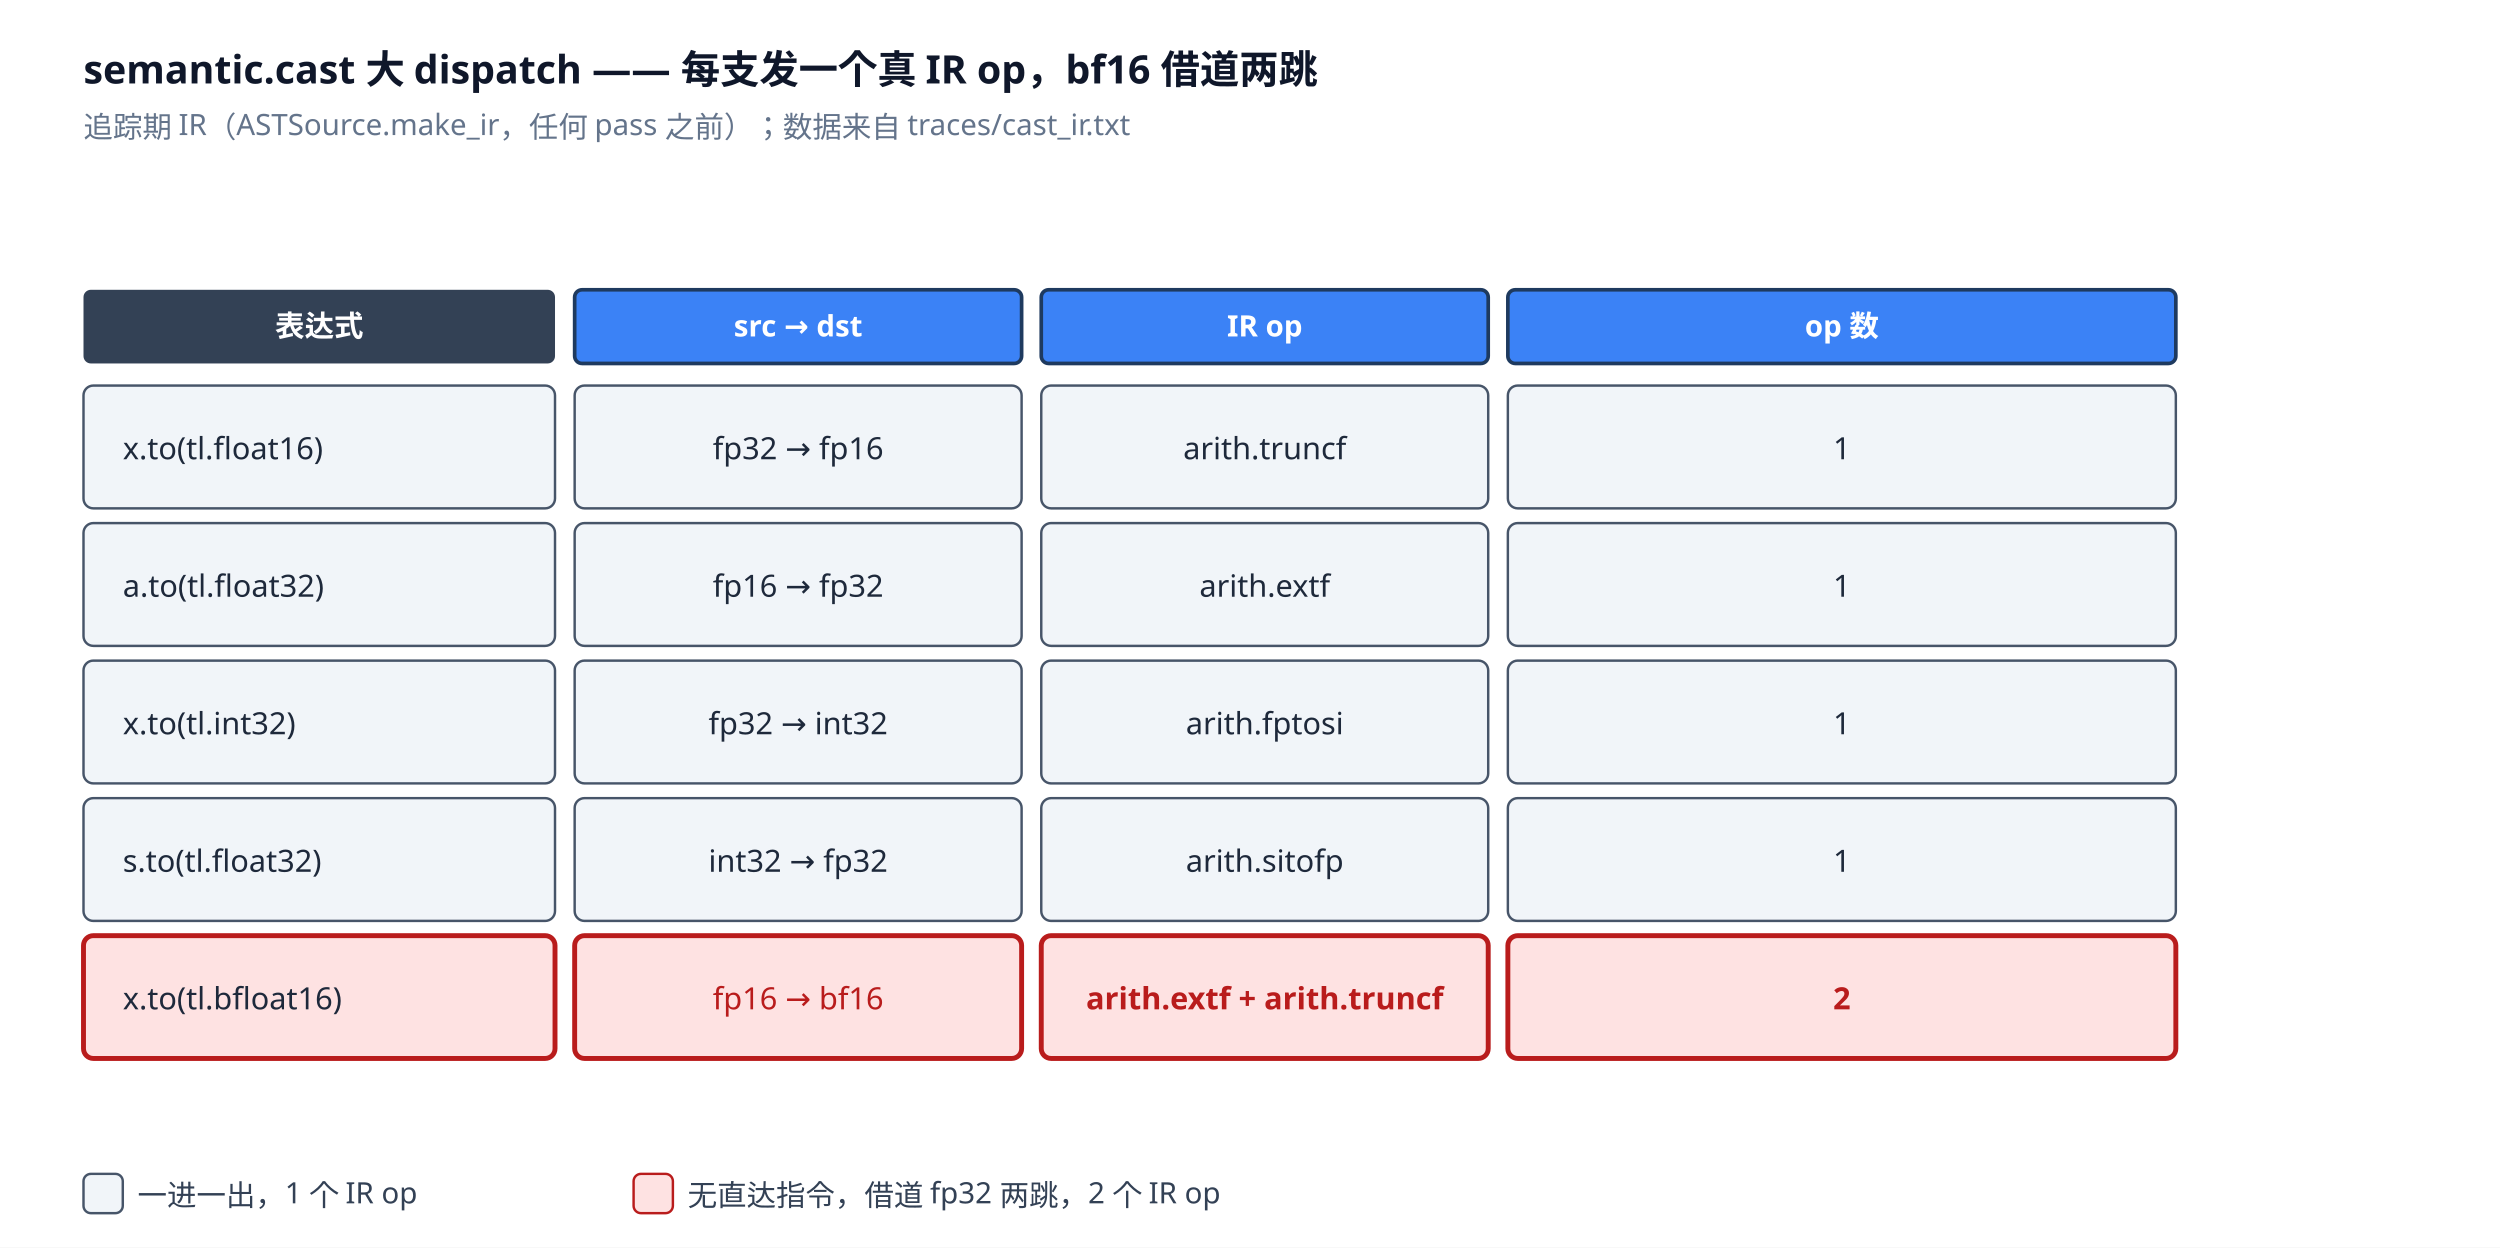
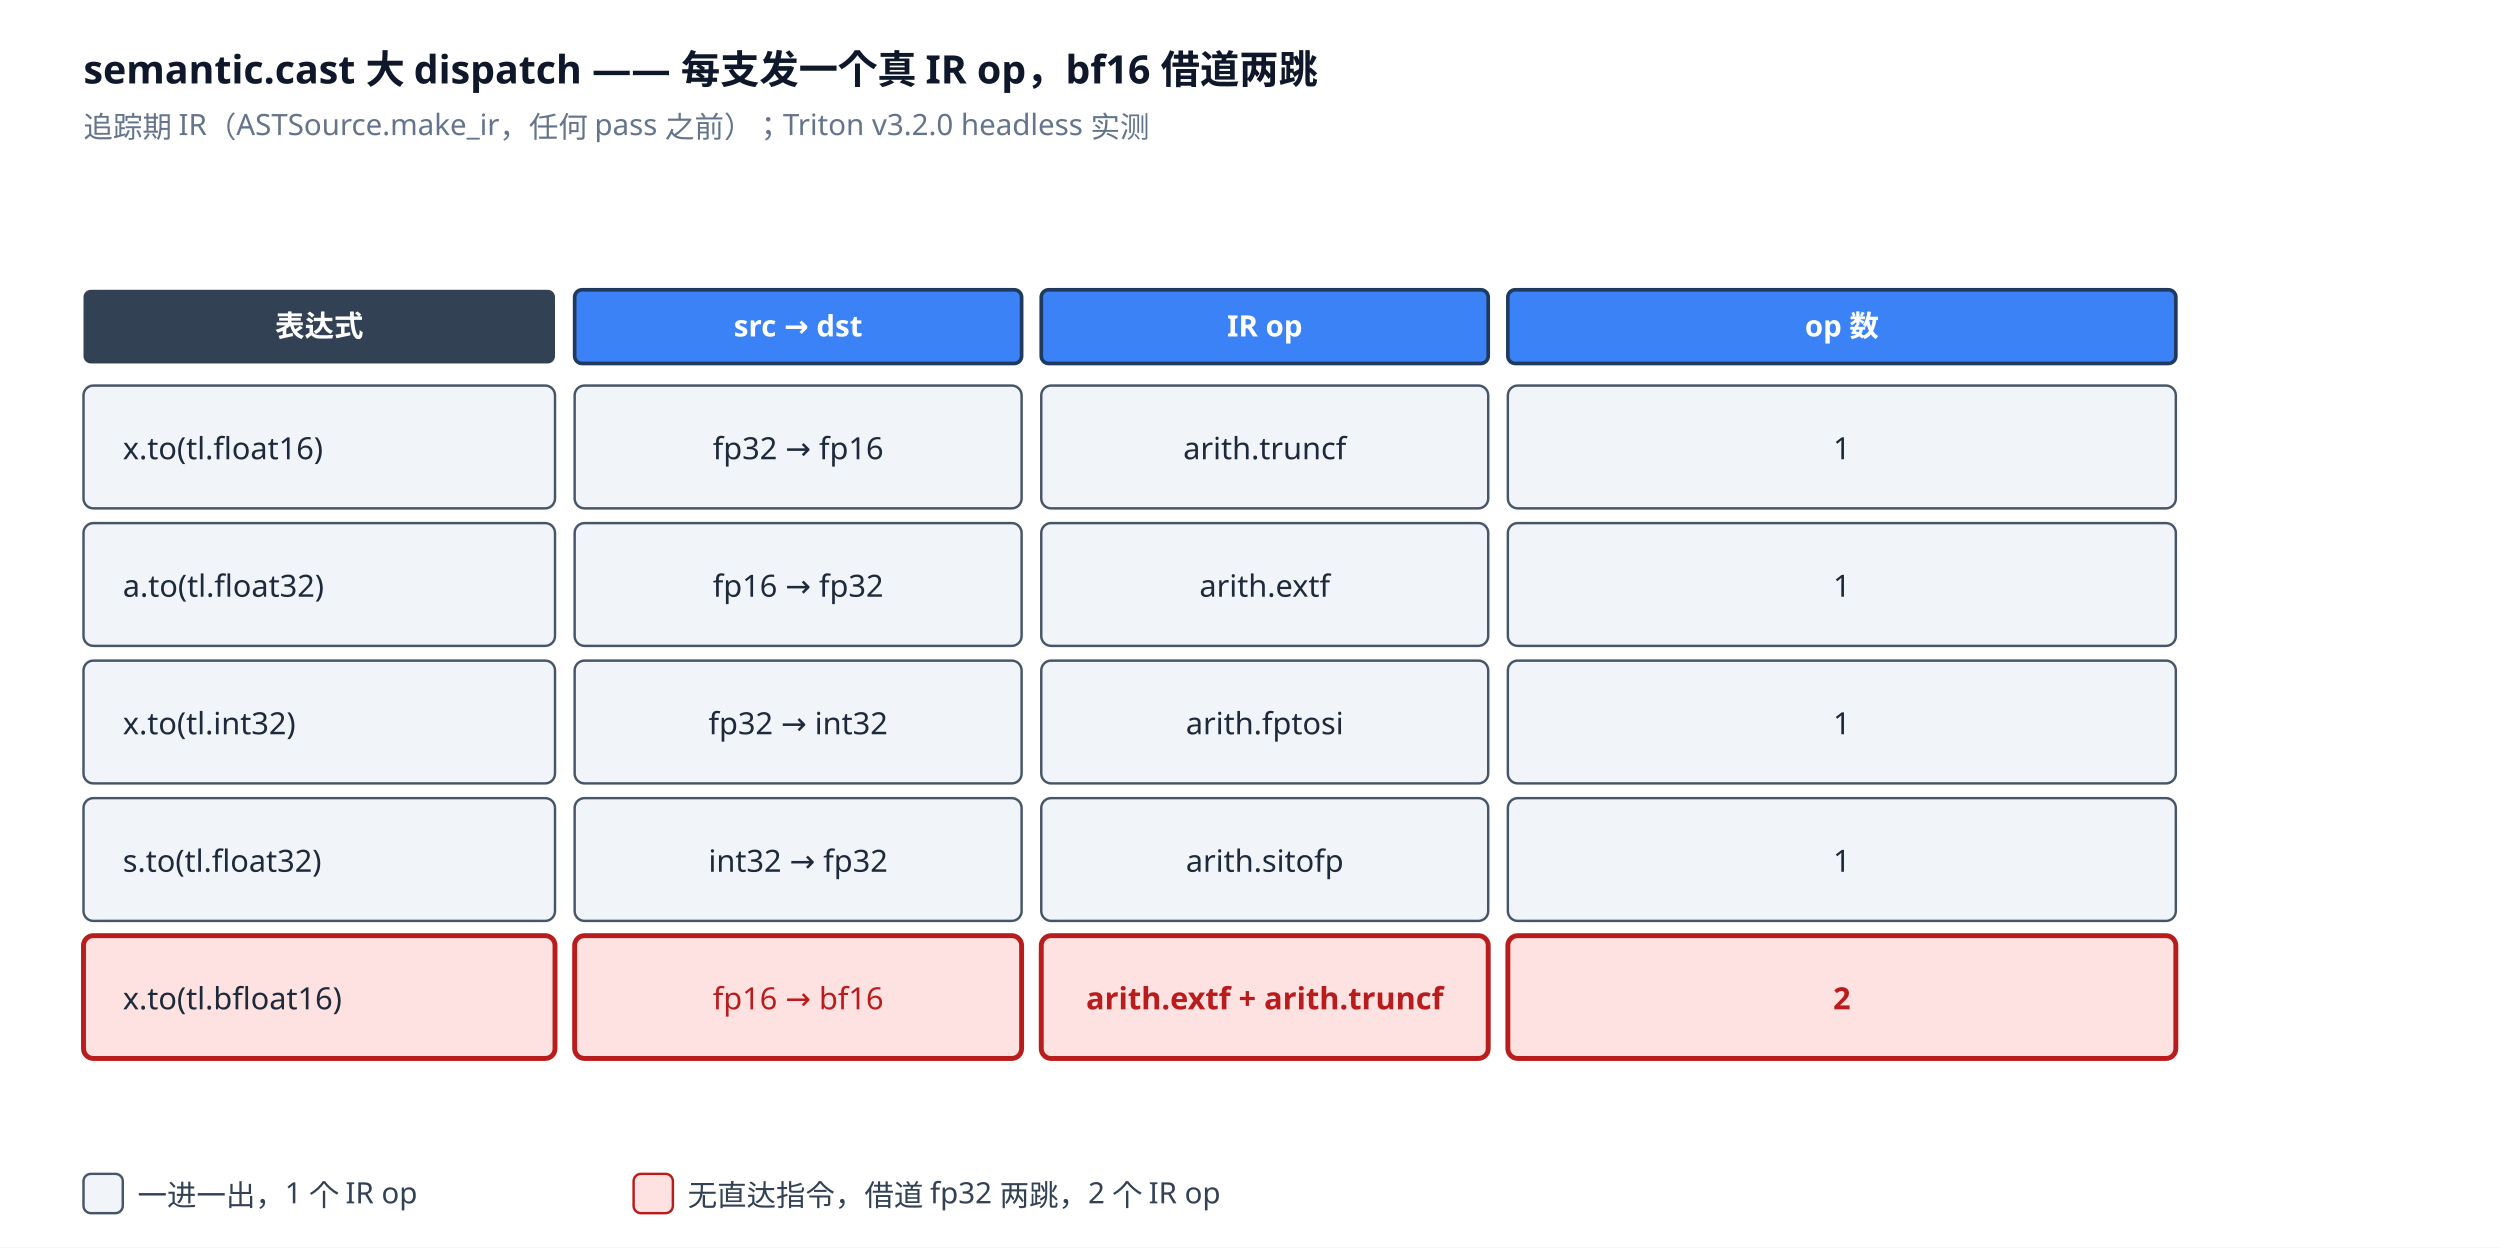
<svg xmlns="http://www.w3.org/2000/svg" viewBox="0 0 1018 508">
  <defs>
    <marker id="a" viewBox="0 0 10 6" refX="9" refY="3" markerWidth="7" markerHeight="5" orient="auto">
      <path d="M0,0 L10,3 L0,6 Z" fill="#b91c1c" />
    </marker>
  </defs>
  <rect width="1018" height="508" fill="white" />
  <text x="34" y="34" font-family="sans-serif" font-size="16" font-weight="bold" fill="#0f172a">semantic.cast 大 dispatch —— 每支发一个真 IR op，bf16 借道两跳</text>
-   <text x="34" y="56" font-family="sans-serif" font-size="12" fill="#64748b">追踪期 IR（ASTSource.make_ir，任何 pass 之前）；数据来自 traces/cast_ir.txt</text>
+   <text x="34" y="56" font-family="sans-serif" font-size="12" fill="#64748b">追踪期 IR（ASTSource.make_ir，任何 pass 之前）；Triton v3.2.0 headless 实测</text>
  <rect x="34" y="118" width="192" height="30" rx="3" fill="#334155" />
  <text x="130.0" y="137.0" text-anchor="middle" font-family="sans-serif" font-size="12" fill="white" font-weight="bold">表达式</text>
  <rect x="234" y="118" width="182" height="30" rx="3" fill="#3b82f6" stroke="#1e3a5f" stroke-width="1.5" />
  <text x="325.0" y="137.0" text-anchor="middle" font-family="sans-serif" font-size="12" fill="white" font-weight="bold">src → dst</text>
  <rect x="424" y="118" width="182" height="30" rx="3" fill="#3b82f6" stroke="#1e3a5f" stroke-width="1.5" />
  <text x="515.0" y="137.0" text-anchor="middle" font-family="sans-serif" font-size="12" fill="white" font-weight="bold">IR op</text>
  <rect x="614" y="118" width="272" height="30" rx="3" fill="#3b82f6" stroke="#1e3a5f" stroke-width="1.5" />
  <text x="750.0" y="137.0" text-anchor="middle" font-family="sans-serif" font-size="12" fill="white" font-weight="bold">op 数</text>
  <rect x="34" y="157" width="192" height="50" rx="4" fill="#f1f5f9" stroke="#475569" stroke-width="1" />
  <text x="50" y="187.0" font-family="sans-serif" font-size="12.5" fill="#1e293b">x.to(tl.float16)</text>
  <rect x="234" y="157" width="182" height="50" rx="4" fill="#f1f5f9" stroke="#475569" stroke-width="1" />
  <text x="325.0" y="187.0" text-anchor="middle" font-family="sans-serif" font-size="12.5" fill="#1e293b">fp32 → fp16</text>
  <rect x="424" y="157" width="182" height="50" rx="4" fill="#f1f5f9" stroke="#475569" stroke-width="1" />
  <text x="515.0" y="187.0" text-anchor="middle" font-family="sans-serif" font-size="12.5" fill="#1e293b">arith.truncf</text>
  <rect x="614" y="157" width="272" height="50" rx="4" fill="#f1f5f9" stroke="#475569" stroke-width="1" />
  <text x="750.0" y="187.0" text-anchor="middle" font-family="sans-serif" font-size="12.5" fill="#1e293b">1</text>
  <rect x="34" y="213" width="192" height="50" rx="4" fill="#f1f5f9" stroke="#475569" stroke-width="1" />
  <text x="50" y="243.0" font-family="sans-serif" font-size="12.5" fill="#1e293b">a.to(tl.float32)</text>
  <rect x="234" y="213" width="182" height="50" rx="4" fill="#f1f5f9" stroke="#475569" stroke-width="1" />
  <text x="325.0" y="243.0" text-anchor="middle" font-family="sans-serif" font-size="12.5" fill="#1e293b">fp16 → fp32</text>
  <rect x="424" y="213" width="182" height="50" rx="4" fill="#f1f5f9" stroke="#475569" stroke-width="1" />
  <text x="515.0" y="243.0" text-anchor="middle" font-family="sans-serif" font-size="12.5" fill="#1e293b">arith.extf</text>
  <rect x="614" y="213" width="272" height="50" rx="4" fill="#f1f5f9" stroke="#475569" stroke-width="1" />
  <text x="750.0" y="243.0" text-anchor="middle" font-family="sans-serif" font-size="12.5" fill="#1e293b">1</text>
  <rect x="34" y="269" width="192" height="50" rx="4" fill="#f1f5f9" stroke="#475569" stroke-width="1" />
  <text x="50" y="299.0" font-family="sans-serif" font-size="12.5" fill="#1e293b">x.to(tl.int32)</text>
  <rect x="234" y="269" width="182" height="50" rx="4" fill="#f1f5f9" stroke="#475569" stroke-width="1" />
  <text x="325.0" y="299.0" text-anchor="middle" font-family="sans-serif" font-size="12.5" fill="#1e293b">fp32 → int32</text>
  <rect x="424" y="269" width="182" height="50" rx="4" fill="#f1f5f9" stroke="#475569" stroke-width="1" />
  <text x="515.0" y="299.0" text-anchor="middle" font-family="sans-serif" font-size="12.5" fill="#1e293b">arith.fptosi</text>
  <rect x="614" y="269" width="272" height="50" rx="4" fill="#f1f5f9" stroke="#475569" stroke-width="1" />
  <text x="750.0" y="299.0" text-anchor="middle" font-family="sans-serif" font-size="12.5" fill="#1e293b">1</text>
  <rect x="34" y="325" width="192" height="50" rx="4" fill="#f1f5f9" stroke="#475569" stroke-width="1" />
  <text x="50" y="355.0" font-family="sans-serif" font-size="12.5" fill="#1e293b">s.to(tl.float32)</text>
  <rect x="234" y="325" width="182" height="50" rx="4" fill="#f1f5f9" stroke="#475569" stroke-width="1" />
  <text x="325.0" y="355.0" text-anchor="middle" font-family="sans-serif" font-size="12.5" fill="#1e293b">int32 → fp32</text>
  <rect x="424" y="325" width="182" height="50" rx="4" fill="#f1f5f9" stroke="#475569" stroke-width="1" />
  <text x="515.0" y="355.0" text-anchor="middle" font-family="sans-serif" font-size="12.5" fill="#1e293b">arith.sitofp</text>
  <rect x="614" y="325" width="272" height="50" rx="4" fill="#f1f5f9" stroke="#475569" stroke-width="1" />
  <text x="750.0" y="355.0" text-anchor="middle" font-family="sans-serif" font-size="12.5" fill="#1e293b">1</text>
  <rect x="34" y="381" width="192" height="50" rx="4" fill="#fee2e2" stroke="#b91c1c" stroke-width="2" />
  <text x="50" y="411.0" font-family="sans-serif" font-size="12.5" fill="#1e293b">x.to(tl.bfloat16)</text>
  <rect x="234" y="381" width="182" height="50" rx="4" fill="#fee2e2" stroke="#b91c1c" stroke-width="2" />
  <text x="325.0" y="411.0" text-anchor="middle" font-family="sans-serif" font-size="12.5" fill="#b91c1c">fp16 → bf16</text>
  <rect x="424" y="381" width="182" height="50" rx="4" fill="#fee2e2" stroke="#b91c1c" stroke-width="2" />
  <text x="515.0" y="411.0" text-anchor="middle" font-family="sans-serif" font-size="12.5" font-weight="bold" fill="#b91c1c">arith.extf + arith.truncf</text>
  <rect x="614" y="381" width="272" height="50" rx="4" fill="#fee2e2" stroke="#b91c1c" stroke-width="2" />
  <text x="750.0" y="411.0" text-anchor="middle" font-family="sans-serif" font-size="12.5" font-weight="bold" fill="#b91c1c">2</text>
  <rect x="34" y="478" width="16" height="16" rx="3" fill="#f1f5f9" stroke="#475569" />
  <text x="56" y="491" font-family="sans-serif" font-size="12" fill="#334155">一进一出，1 个 IR op</text>
  <rect x="258" y="478" width="16" height="16" rx="3" fill="#fee2e2" stroke="#b91c1c" />
  <text x="280" y="491" font-family="sans-serif" font-size="12" fill="#334155">无直达指令，借道 fp32 两跳，2 个 IR op</text>
</svg>
